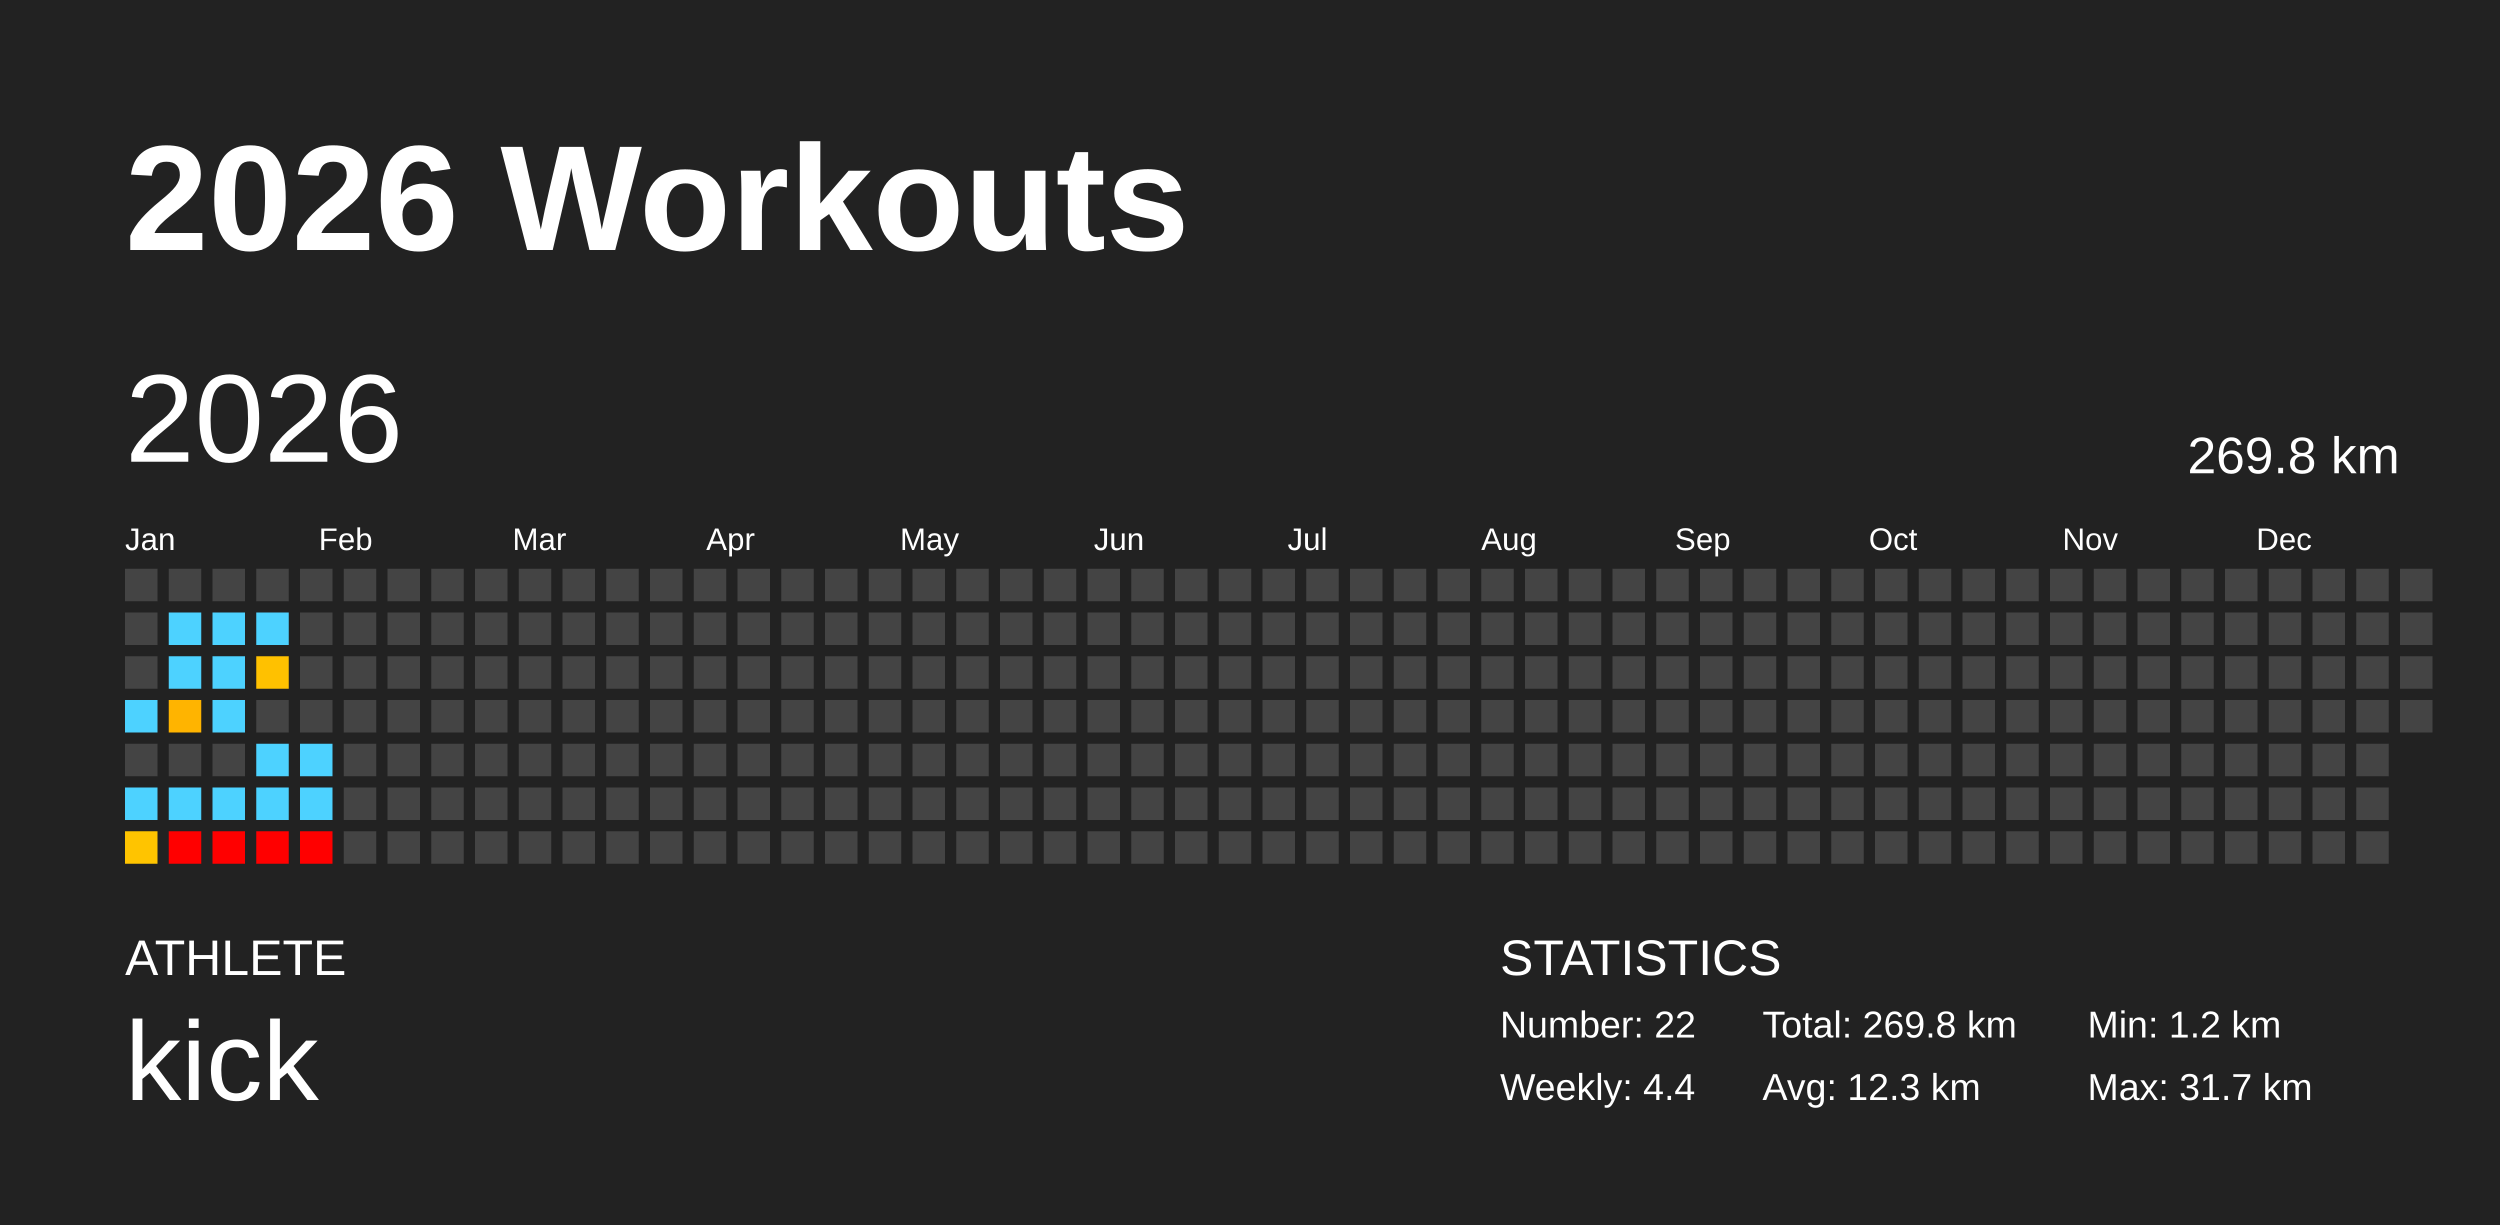
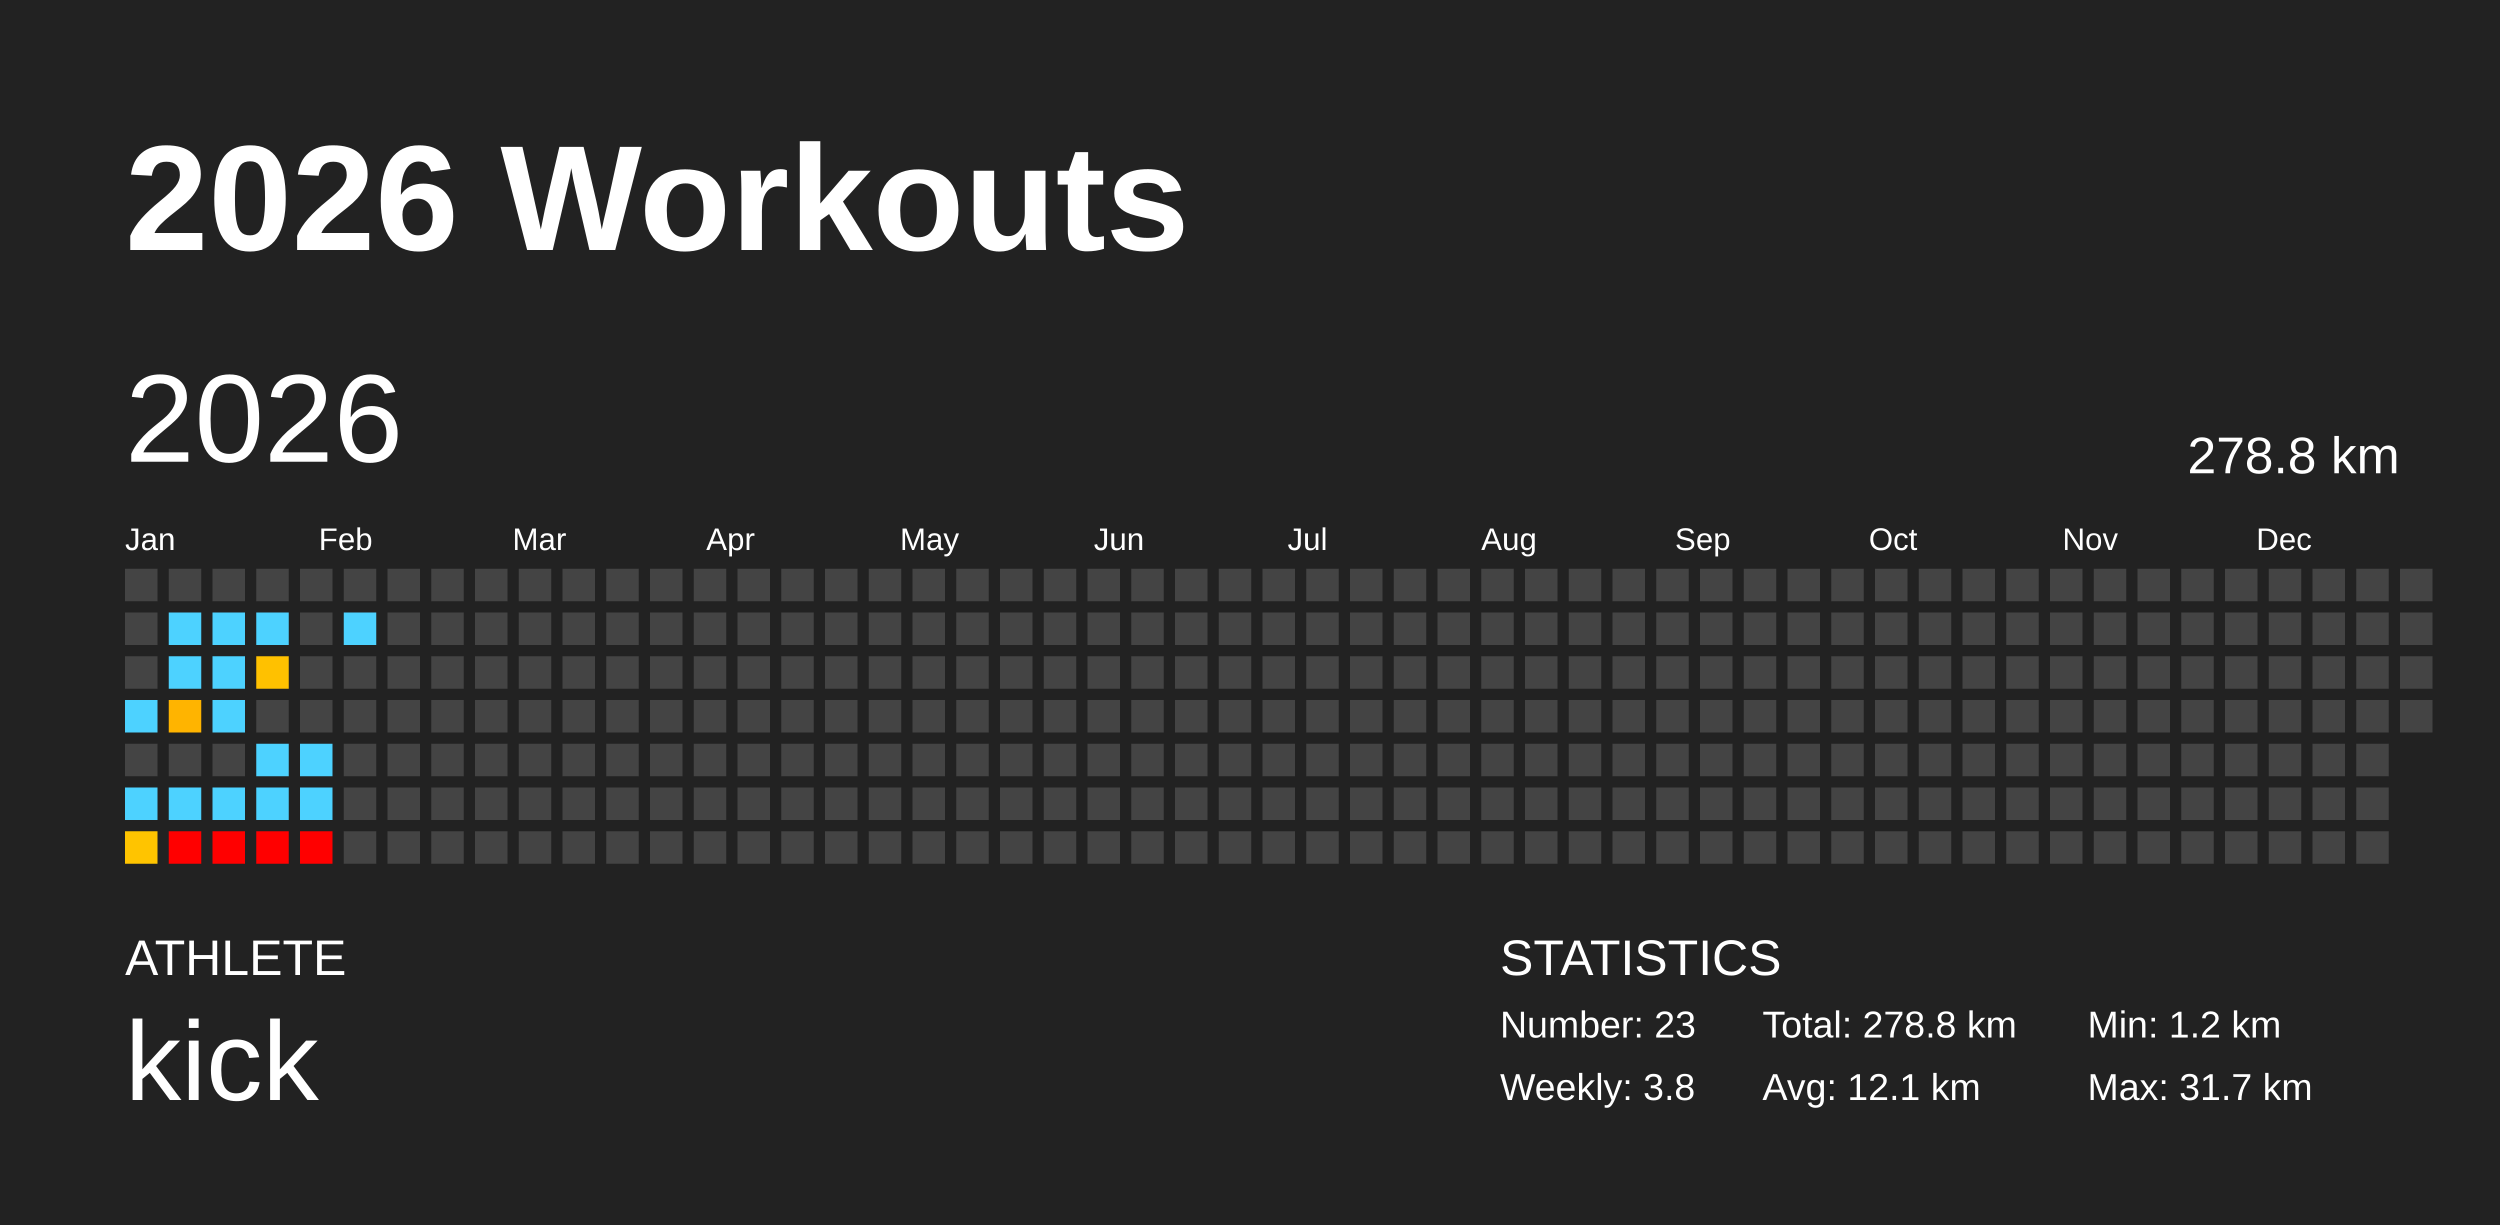
<svg xmlns="http://www.w3.org/2000/svg" baseProfile="full" height="98mm" version="1.1" viewBox="0,0,200,98" width="200mm">
  <defs />
  <rect fill="#222222" height="98" width="200" x="0" y="0" />
  <text fill="#FFFFFF" style="font-size:12px; font-family:Arial; font-weight:bold;" x="10" y="20">2026 Workouts</text>
  <text fill="#FFFFFF" style="font-size:4px; font-family:Arial" x="10" y="78">ATHLETE</text>
  <text fill="#FFFFFF" style="font-size:9px; font-family:Arial" x="10" y="88">kick</text>
  <text fill="#FFFFFF" style="font-size:4px; font-family:Arial" x="120" y="78">STATISTICS</text>
-   <text fill="#FFFFFF" style="font-size:3px; font-family:Arial" x="120" y="83">Number: 22</text>
-   <text fill="#FFFFFF" style="font-size:3px; font-family:Arial" x="120" y="88">Weekly: 4.4</text>
-   <text fill="#FFFFFF" style="font-size:3px; font-family:Arial" x="141" y="83">Total: 269.8 km</text>
-   <text fill="#FFFFFF" style="font-size:3px; font-family:Arial" x="141" y="88">Avg: 12.3 km</text>
+   <text fill="#FFFFFF" style="font-size:3px; font-family:Arial" x="120" y="83">Number: 23</text>
+   <text fill="#FFFFFF" style="font-size:3px; font-family:Arial" x="120" y="88">Weekly: 3.8</text>
+   <text fill="#FFFFFF" style="font-size:3px; font-family:Arial" x="141" y="83">Total: 278.8 km</text>
+   <text fill="#FFFFFF" style="font-size:3px; font-family:Arial" x="141" y="88">Avg: 12.1 km</text>
  <text fill="#FFFFFF" style="font-size:3px; font-family:Arial" x="167" y="83">Min: 1.2 km</text>
  <text fill="#FFFFFF" style="font-size:3px; font-family:Arial" x="167" y="88">Max: 31.7 km</text>
  <text dominant-baseline="hanging" fill="#FFFFFF" style="font-size:10.0px; font-family:Arial;" x="10" y="30">2026</text>
-   <text dominant-baseline="hanging" fill="#FFFFFF" style="font-size:4.125px; font-family:Arial;" x="175" y="35">269.8 km</text>
+   <text dominant-baseline="hanging" fill="#FFFFFF" style="font-size:4.125px; font-family:Arial;" x="175" y="35">278.8 km</text>
  <text fill="#FFFFFF" style="font-size:2.5px; font-family:Arial" x="10.0" y="44">Jan</text>
  <text fill="#FFFFFF" style="font-size:2.5px; font-family:Arial" x="25.5" y="44">Feb</text>
  <text fill="#FFFFFF" style="font-size:2.5px; font-family:Arial" x="41.0" y="44">Mar</text>
  <text fill="#FFFFFF" style="font-size:2.5px; font-family:Arial" x="56.5" y="44">Apr</text>
  <text fill="#FFFFFF" style="font-size:2.5px; font-family:Arial" x="72.0" y="44">May</text>
  <text fill="#FFFFFF" style="font-size:2.5px; font-family:Arial" x="87.5" y="44">Jun</text>
  <text fill="#FFFFFF" style="font-size:2.5px; font-family:Arial" x="103.0" y="44">Jul</text>
  <text fill="#FFFFFF" style="font-size:2.5px; font-family:Arial" x="118.5" y="44">Aug</text>
  <text fill="#FFFFFF" style="font-size:2.5px; font-family:Arial" x="134.0" y="44">Sep</text>
  <text fill="#FFFFFF" style="font-size:2.5px; font-family:Arial" x="149.5" y="44">Oct</text>
  <text fill="#FFFFFF" style="font-size:2.5px; font-family:Arial" x="165.0" y="44">Nov</text>
  <text fill="#FFFFFF" style="font-size:2.5px; font-family:Arial" x="180.5" y="44">Dec</text>
  <rect fill="#444444" height="2.6" width="2.6" x="10.0" y="45.5" />
  <rect fill="#444444" height="2.6" width="2.6" x="10.0" y="49.0" />
  <rect fill="#444444" height="2.6" width="2.6" x="10.0" y="52.5" />
  <rect fill="#4dd2ff" height="2.6" width="2.6" x="10.0" y="56.0" />
  <rect fill="#444444" height="2.6" width="2.6" x="10.0" y="59.5" />
  <rect fill="#4dd2ff" height="2.6" width="2.6" x="10.0" y="63.0" />
  <rect fill="#ffc400" height="2.6" width="2.6" x="10.0" y="66.5" />
  <rect fill="#444444" height="2.6" width="2.6" x="13.5" y="45.5" />
  <rect fill="#4dd2ff" height="2.6" width="2.6" x="13.5" y="49.0" />
  <rect fill="#4dd2ff" height="2.6" width="2.6" x="13.5" y="52.5" />
  <rect fill="#ffb400" height="2.6" width="2.6" x="13.5" y="56.0" />
  <rect fill="#444444" height="2.6" width="2.6" x="13.5" y="59.5" />
  <rect fill="#4dd2ff" height="2.6" width="2.6" x="13.5" y="63.0" />
  <rect fill="red" height="2.6" width="2.6" x="13.5" y="66.5" />
  <rect fill="#444444" height="2.6" width="2.6" x="17.0" y="45.5" />
  <rect fill="#4dd2ff" height="2.6" width="2.6" x="17.0" y="49.0" />
  <rect fill="#4dd2ff" height="2.6" width="2.6" x="17.0" y="52.5" />
  <rect fill="#4dd2ff" height="2.6" width="2.6" x="17.0" y="56.0" />
  <rect fill="#444444" height="2.6" width="2.6" x="17.0" y="59.5" />
  <rect fill="#4dd2ff" height="2.6" width="2.6" x="17.0" y="63.0" />
  <rect fill="red" height="2.6" width="2.6" x="17.0" y="66.5" />
  <rect fill="#444444" height="2.6" width="2.6" x="20.5" y="45.5" />
  <rect fill="#4dd2ff" height="2.6" width="2.6" x="20.5" y="49.0" />
  <rect fill="#ffc100" height="2.6" width="2.6" x="20.5" y="52.5" />
  <rect fill="#444444" height="2.6" width="2.6" x="20.5" y="56.0" />
  <rect fill="#4dd2ff" height="2.6" width="2.6" x="20.5" y="59.5" />
  <rect fill="#4dd2ff" height="2.6" width="2.6" x="20.5" y="63.0" />
  <rect fill="red" height="2.6" width="2.6" x="20.5" y="66.5" />
  <rect fill="#444444" height="2.6" width="2.6" x="24.0" y="45.5" />
  <rect fill="#444444" height="2.6" width="2.6" x="24.0" y="49.0" />
  <rect fill="#444444" height="2.6" width="2.6" x="24.0" y="52.5" />
  <rect fill="#444444" height="2.6" width="2.6" x="24.0" y="56.0" />
  <rect fill="#4dd2ff" height="2.6" width="2.6" x="24.0" y="59.5" />
  <rect fill="#4dd2ff" height="2.6" width="2.6" x="24.0" y="63.0" />
  <rect fill="red" height="2.6" width="2.6" x="24.0" y="66.5" />
  <rect fill="#444444" height="2.6" width="2.6" x="27.5" y="45.5" />
-   <rect fill="#444444" height="2.6" width="2.6" x="27.5" y="49.0" />
+   <rect fill="#4dd2ff" height="2.6" width="2.6" x="27.5" y="49.0" />
  <rect fill="#444444" height="2.6" width="2.6" x="27.5" y="52.5" />
  <rect fill="#444444" height="2.6" width="2.6" x="27.5" y="56.0" />
  <rect fill="#444444" height="2.6" width="2.6" x="27.5" y="59.5" />
  <rect fill="#444444" height="2.6" width="2.6" x="27.5" y="63.0" />
  <rect fill="#444444" height="2.6" width="2.6" x="27.5" y="66.5" />
  <rect fill="#444444" height="2.6" width="2.6" x="31.0" y="45.5" />
  <rect fill="#444444" height="2.6" width="2.6" x="31.0" y="49.0" />
  <rect fill="#444444" height="2.6" width="2.6" x="31.0" y="52.5" />
  <rect fill="#444444" height="2.6" width="2.6" x="31.0" y="56.0" />
  <rect fill="#444444" height="2.6" width="2.6" x="31.0" y="59.5" />
  <rect fill="#444444" height="2.6" width="2.6" x="31.0" y="63.0" />
  <rect fill="#444444" height="2.6" width="2.6" x="31.0" y="66.5" />
  <rect fill="#444444" height="2.6" width="2.6" x="34.5" y="45.5" />
  <rect fill="#444444" height="2.6" width="2.6" x="34.5" y="49.0" />
  <rect fill="#444444" height="2.6" width="2.6" x="34.5" y="52.5" />
  <rect fill="#444444" height="2.6" width="2.6" x="34.5" y="56.0" />
  <rect fill="#444444" height="2.6" width="2.6" x="34.5" y="59.5" />
  <rect fill="#444444" height="2.6" width="2.6" x="34.5" y="63.0" />
  <rect fill="#444444" height="2.6" width="2.6" x="34.5" y="66.5" />
  <rect fill="#444444" height="2.6" width="2.6" x="38.0" y="45.5" />
  <rect fill="#444444" height="2.6" width="2.6" x="38.0" y="49.0" />
  <rect fill="#444444" height="2.6" width="2.6" x="38.0" y="52.5" />
  <rect fill="#444444" height="2.6" width="2.6" x="38.0" y="56.0" />
  <rect fill="#444444" height="2.6" width="2.6" x="38.0" y="59.5" />
  <rect fill="#444444" height="2.6" width="2.6" x="38.0" y="63.0" />
  <rect fill="#444444" height="2.6" width="2.6" x="38.0" y="66.5" />
  <rect fill="#444444" height="2.6" width="2.6" x="41.5" y="45.5" />
  <rect fill="#444444" height="2.6" width="2.6" x="41.5" y="49.0" />
  <rect fill="#444444" height="2.6" width="2.6" x="41.5" y="52.5" />
  <rect fill="#444444" height="2.6" width="2.6" x="41.5" y="56.0" />
  <rect fill="#444444" height="2.6" width="2.6" x="41.5" y="59.5" />
  <rect fill="#444444" height="2.6" width="2.6" x="41.5" y="63.0" />
  <rect fill="#444444" height="2.6" width="2.6" x="41.5" y="66.5" />
  <rect fill="#444444" height="2.6" width="2.6" x="45.0" y="45.5" />
  <rect fill="#444444" height="2.6" width="2.6" x="45.0" y="49.0" />
  <rect fill="#444444" height="2.6" width="2.6" x="45.0" y="52.5" />
  <rect fill="#444444" height="2.6" width="2.6" x="45.0" y="56.0" />
  <rect fill="#444444" height="2.6" width="2.6" x="45.0" y="59.5" />
  <rect fill="#444444" height="2.6" width="2.6" x="45.0" y="63.0" />
  <rect fill="#444444" height="2.6" width="2.6" x="45.0" y="66.5" />
  <rect fill="#444444" height="2.6" width="2.6" x="48.5" y="45.5" />
  <rect fill="#444444" height="2.6" width="2.6" x="48.5" y="49.0" />
  <rect fill="#444444" height="2.6" width="2.6" x="48.5" y="52.5" />
  <rect fill="#444444" height="2.6" width="2.6" x="48.5" y="56.0" />
  <rect fill="#444444" height="2.6" width="2.6" x="48.5" y="59.5" />
  <rect fill="#444444" height="2.6" width="2.6" x="48.5" y="63.0" />
  <rect fill="#444444" height="2.6" width="2.6" x="48.5" y="66.5" />
  <rect fill="#444444" height="2.6" width="2.6" x="52.0" y="45.5" />
  <rect fill="#444444" height="2.6" width="2.6" x="52.0" y="49.0" />
  <rect fill="#444444" height="2.6" width="2.6" x="52.0" y="52.5" />
  <rect fill="#444444" height="2.6" width="2.6" x="52.0" y="56.0" />
  <rect fill="#444444" height="2.6" width="2.6" x="52.0" y="59.5" />
  <rect fill="#444444" height="2.6" width="2.6" x="52.0" y="63.0" />
  <rect fill="#444444" height="2.6" width="2.6" x="52.0" y="66.5" />
  <rect fill="#444444" height="2.6" width="2.6" x="55.5" y="45.5" />
  <rect fill="#444444" height="2.6" width="2.6" x="55.5" y="49.0" />
  <rect fill="#444444" height="2.6" width="2.6" x="55.5" y="52.5" />
  <rect fill="#444444" height="2.6" width="2.6" x="55.5" y="56.0" />
  <rect fill="#444444" height="2.6" width="2.6" x="55.5" y="59.5" />
  <rect fill="#444444" height="2.6" width="2.6" x="55.5" y="63.0" />
  <rect fill="#444444" height="2.6" width="2.6" x="55.5" y="66.5" />
  <rect fill="#444444" height="2.6" width="2.6" x="59.0" y="45.5" />
  <rect fill="#444444" height="2.6" width="2.6" x="59.0" y="49.0" />
  <rect fill="#444444" height="2.6" width="2.6" x="59.0" y="52.5" />
  <rect fill="#444444" height="2.6" width="2.6" x="59.0" y="56.0" />
  <rect fill="#444444" height="2.6" width="2.6" x="59.0" y="59.5" />
  <rect fill="#444444" height="2.6" width="2.6" x="59.0" y="63.0" />
  <rect fill="#444444" height="2.6" width="2.6" x="59.0" y="66.5" />
  <rect fill="#444444" height="2.6" width="2.6" x="62.5" y="45.5" />
  <rect fill="#444444" height="2.6" width="2.6" x="62.5" y="49.0" />
  <rect fill="#444444" height="2.6" width="2.6" x="62.5" y="52.5" />
  <rect fill="#444444" height="2.6" width="2.6" x="62.5" y="56.0" />
  <rect fill="#444444" height="2.6" width="2.6" x="62.5" y="59.5" />
  <rect fill="#444444" height="2.6" width="2.6" x="62.5" y="63.0" />
  <rect fill="#444444" height="2.6" width="2.6" x="62.5" y="66.5" />
  <rect fill="#444444" height="2.6" width="2.6" x="66.0" y="45.5" />
  <rect fill="#444444" height="2.6" width="2.6" x="66.0" y="49.0" />
  <rect fill="#444444" height="2.6" width="2.6" x="66.0" y="52.5" />
  <rect fill="#444444" height="2.6" width="2.6" x="66.0" y="56.0" />
  <rect fill="#444444" height="2.6" width="2.6" x="66.0" y="59.5" />
  <rect fill="#444444" height="2.6" width="2.6" x="66.0" y="63.0" />
  <rect fill="#444444" height="2.6" width="2.6" x="66.0" y="66.5" />
  <rect fill="#444444" height="2.6" width="2.6" x="69.5" y="45.5" />
  <rect fill="#444444" height="2.6" width="2.6" x="69.5" y="49.0" />
  <rect fill="#444444" height="2.6" width="2.6" x="69.5" y="52.5" />
  <rect fill="#444444" height="2.6" width="2.6" x="69.5" y="56.0" />
  <rect fill="#444444" height="2.6" width="2.6" x="69.5" y="59.5" />
  <rect fill="#444444" height="2.6" width="2.6" x="69.5" y="63.0" />
  <rect fill="#444444" height="2.6" width="2.6" x="69.5" y="66.5" />
  <rect fill="#444444" height="2.6" width="2.6" x="73.0" y="45.5" />
  <rect fill="#444444" height="2.6" width="2.6" x="73.0" y="49.0" />
  <rect fill="#444444" height="2.6" width="2.6" x="73.0" y="52.5" />
  <rect fill="#444444" height="2.6" width="2.6" x="73.0" y="56.0" />
  <rect fill="#444444" height="2.6" width="2.6" x="73.0" y="59.5" />
  <rect fill="#444444" height="2.6" width="2.6" x="73.0" y="63.0" />
  <rect fill="#444444" height="2.6" width="2.6" x="73.0" y="66.5" />
  <rect fill="#444444" height="2.6" width="2.6" x="76.5" y="45.5" />
  <rect fill="#444444" height="2.6" width="2.6" x="76.5" y="49.0" />
  <rect fill="#444444" height="2.6" width="2.6" x="76.5" y="52.5" />
  <rect fill="#444444" height="2.6" width="2.6" x="76.5" y="56.0" />
  <rect fill="#444444" height="2.6" width="2.6" x="76.5" y="59.5" />
  <rect fill="#444444" height="2.6" width="2.6" x="76.5" y="63.0" />
  <rect fill="#444444" height="2.6" width="2.6" x="76.5" y="66.5" />
  <rect fill="#444444" height="2.6" width="2.6" x="80.0" y="45.5" />
  <rect fill="#444444" height="2.6" width="2.6" x="80.0" y="49.0" />
  <rect fill="#444444" height="2.6" width="2.6" x="80.0" y="52.5" />
  <rect fill="#444444" height="2.6" width="2.6" x="80.0" y="56.0" />
  <rect fill="#444444" height="2.6" width="2.6" x="80.0" y="59.5" />
  <rect fill="#444444" height="2.6" width="2.6" x="80.0" y="63.0" />
  <rect fill="#444444" height="2.6" width="2.6" x="80.0" y="66.5" />
  <rect fill="#444444" height="2.6" width="2.6" x="83.5" y="45.5" />
  <rect fill="#444444" height="2.6" width="2.6" x="83.5" y="49.0" />
  <rect fill="#444444" height="2.6" width="2.6" x="83.5" y="52.5" />
  <rect fill="#444444" height="2.6" width="2.6" x="83.5" y="56.0" />
  <rect fill="#444444" height="2.6" width="2.6" x="83.5" y="59.5" />
  <rect fill="#444444" height="2.6" width="2.6" x="83.5" y="63.0" />
  <rect fill="#444444" height="2.6" width="2.6" x="83.5" y="66.5" />
  <rect fill="#444444" height="2.6" width="2.6" x="87.0" y="45.5" />
  <rect fill="#444444" height="2.6" width="2.6" x="87.0" y="49.0" />
  <rect fill="#444444" height="2.6" width="2.6" x="87.0" y="52.5" />
  <rect fill="#444444" height="2.6" width="2.6" x="87.0" y="56.0" />
  <rect fill="#444444" height="2.6" width="2.6" x="87.0" y="59.5" />
  <rect fill="#444444" height="2.6" width="2.6" x="87.0" y="63.0" />
  <rect fill="#444444" height="2.6" width="2.6" x="87.0" y="66.5" />
  <rect fill="#444444" height="2.6" width="2.6" x="90.5" y="45.5" />
  <rect fill="#444444" height="2.6" width="2.6" x="90.5" y="49.0" />
  <rect fill="#444444" height="2.6" width="2.6" x="90.5" y="52.5" />
  <rect fill="#444444" height="2.6" width="2.6" x="90.5" y="56.0" />
  <rect fill="#444444" height="2.6" width="2.6" x="90.5" y="59.5" />
  <rect fill="#444444" height="2.6" width="2.6" x="90.5" y="63.0" />
  <rect fill="#444444" height="2.6" width="2.6" x="90.5" y="66.5" />
  <rect fill="#444444" height="2.6" width="2.6" x="94.0" y="45.5" />
  <rect fill="#444444" height="2.6" width="2.6" x="94.0" y="49.0" />
  <rect fill="#444444" height="2.6" width="2.6" x="94.0" y="52.5" />
  <rect fill="#444444" height="2.6" width="2.6" x="94.0" y="56.0" />
  <rect fill="#444444" height="2.6" width="2.6" x="94.0" y="59.5" />
  <rect fill="#444444" height="2.6" width="2.6" x="94.0" y="63.0" />
  <rect fill="#444444" height="2.6" width="2.6" x="94.0" y="66.5" />
  <rect fill="#444444" height="2.6" width="2.6" x="97.5" y="45.5" />
  <rect fill="#444444" height="2.6" width="2.6" x="97.5" y="49.0" />
  <rect fill="#444444" height="2.6" width="2.6" x="97.5" y="52.5" />
  <rect fill="#444444" height="2.6" width="2.6" x="97.5" y="56.0" />
  <rect fill="#444444" height="2.6" width="2.6" x="97.5" y="59.5" />
  <rect fill="#444444" height="2.6" width="2.6" x="97.5" y="63.0" />
  <rect fill="#444444" height="2.6" width="2.6" x="97.5" y="66.5" />
  <rect fill="#444444" height="2.6" width="2.6" x="101.0" y="45.5" />
  <rect fill="#444444" height="2.6" width="2.6" x="101.0" y="49.0" />
  <rect fill="#444444" height="2.6" width="2.6" x="101.0" y="52.5" />
  <rect fill="#444444" height="2.6" width="2.6" x="101.0" y="56.0" />
  <rect fill="#444444" height="2.6" width="2.6" x="101.0" y="59.5" />
  <rect fill="#444444" height="2.6" width="2.6" x="101.0" y="63.0" />
  <rect fill="#444444" height="2.6" width="2.6" x="101.0" y="66.5" />
  <rect fill="#444444" height="2.6" width="2.6" x="104.5" y="45.5" />
  <rect fill="#444444" height="2.6" width="2.6" x="104.5" y="49.0" />
  <rect fill="#444444" height="2.6" width="2.6" x="104.5" y="52.5" />
  <rect fill="#444444" height="2.6" width="2.6" x="104.5" y="56.0" />
  <rect fill="#444444" height="2.6" width="2.6" x="104.5" y="59.5" />
  <rect fill="#444444" height="2.6" width="2.6" x="104.5" y="63.0" />
  <rect fill="#444444" height="2.6" width="2.6" x="104.5" y="66.5" />
  <rect fill="#444444" height="2.6" width="2.6" x="108.0" y="45.5" />
  <rect fill="#444444" height="2.6" width="2.6" x="108.0" y="49.0" />
  <rect fill="#444444" height="2.6" width="2.6" x="108.0" y="52.5" />
  <rect fill="#444444" height="2.6" width="2.6" x="108.0" y="56.0" />
  <rect fill="#444444" height="2.6" width="2.6" x="108.0" y="59.5" />
  <rect fill="#444444" height="2.6" width="2.6" x="108.0" y="63.0" />
  <rect fill="#444444" height="2.6" width="2.6" x="108.0" y="66.5" />
  <rect fill="#444444" height="2.6" width="2.6" x="111.5" y="45.5" />
  <rect fill="#444444" height="2.6" width="2.6" x="111.5" y="49.0" />
  <rect fill="#444444" height="2.6" width="2.6" x="111.5" y="52.5" />
  <rect fill="#444444" height="2.6" width="2.6" x="111.5" y="56.0" />
  <rect fill="#444444" height="2.6" width="2.6" x="111.5" y="59.5" />
  <rect fill="#444444" height="2.6" width="2.6" x="111.5" y="63.0" />
  <rect fill="#444444" height="2.6" width="2.6" x="111.5" y="66.5" />
  <rect fill="#444444" height="2.6" width="2.6" x="115.0" y="45.5" />
  <rect fill="#444444" height="2.6" width="2.6" x="115.0" y="49.0" />
  <rect fill="#444444" height="2.6" width="2.6" x="115.0" y="52.5" />
  <rect fill="#444444" height="2.6" width="2.6" x="115.0" y="56.0" />
  <rect fill="#444444" height="2.6" width="2.6" x="115.0" y="59.5" />
  <rect fill="#444444" height="2.6" width="2.6" x="115.0" y="63.0" />
  <rect fill="#444444" height="2.6" width="2.6" x="115.0" y="66.5" />
  <rect fill="#444444" height="2.6" width="2.6" x="118.5" y="45.5" />
  <rect fill="#444444" height="2.6" width="2.6" x="118.5" y="49.0" />
  <rect fill="#444444" height="2.6" width="2.6" x="118.5" y="52.5" />
  <rect fill="#444444" height="2.6" width="2.6" x="118.5" y="56.0" />
  <rect fill="#444444" height="2.6" width="2.6" x="118.5" y="59.5" />
  <rect fill="#444444" height="2.6" width="2.6" x="118.5" y="63.0" />
  <rect fill="#444444" height="2.6" width="2.6" x="118.5" y="66.5" />
  <rect fill="#444444" height="2.6" width="2.6" x="122.0" y="45.5" />
  <rect fill="#444444" height="2.6" width="2.6" x="122.0" y="49.0" />
  <rect fill="#444444" height="2.6" width="2.6" x="122.0" y="52.5" />
  <rect fill="#444444" height="2.6" width="2.6" x="122.0" y="56.0" />
  <rect fill="#444444" height="2.6" width="2.6" x="122.0" y="59.5" />
  <rect fill="#444444" height="2.6" width="2.6" x="122.0" y="63.0" />
  <rect fill="#444444" height="2.6" width="2.6" x="122.0" y="66.5" />
  <rect fill="#444444" height="2.6" width="2.6" x="125.5" y="45.5" />
  <rect fill="#444444" height="2.6" width="2.6" x="125.5" y="49.0" />
  <rect fill="#444444" height="2.6" width="2.6" x="125.5" y="52.5" />
  <rect fill="#444444" height="2.6" width="2.6" x="125.5" y="56.0" />
  <rect fill="#444444" height="2.6" width="2.6" x="125.5" y="59.5" />
  <rect fill="#444444" height="2.6" width="2.6" x="125.5" y="63.0" />
  <rect fill="#444444" height="2.6" width="2.6" x="125.5" y="66.5" />
  <rect fill="#444444" height="2.6" width="2.6" x="129.0" y="45.5" />
  <rect fill="#444444" height="2.6" width="2.6" x="129.0" y="49.0" />
  <rect fill="#444444" height="2.6" width="2.6" x="129.0" y="52.5" />
  <rect fill="#444444" height="2.6" width="2.6" x="129.0" y="56.0" />
  <rect fill="#444444" height="2.6" width="2.6" x="129.0" y="59.5" />
  <rect fill="#444444" height="2.6" width="2.6" x="129.0" y="63.0" />
  <rect fill="#444444" height="2.6" width="2.6" x="129.0" y="66.5" />
  <rect fill="#444444" height="2.6" width="2.6" x="132.5" y="45.5" />
  <rect fill="#444444" height="2.6" width="2.6" x="132.5" y="49.0" />
  <rect fill="#444444" height="2.6" width="2.6" x="132.5" y="52.5" />
  <rect fill="#444444" height="2.6" width="2.6" x="132.5" y="56.0" />
  <rect fill="#444444" height="2.6" width="2.6" x="132.5" y="59.5" />
  <rect fill="#444444" height="2.6" width="2.6" x="132.5" y="63.0" />
  <rect fill="#444444" height="2.6" width="2.6" x="132.5" y="66.5" />
  <rect fill="#444444" height="2.6" width="2.6" x="136.0" y="45.5" />
  <rect fill="#444444" height="2.6" width="2.6" x="136.0" y="49.0" />
  <rect fill="#444444" height="2.6" width="2.6" x="136.0" y="52.5" />
  <rect fill="#444444" height="2.6" width="2.6" x="136.0" y="56.0" />
  <rect fill="#444444" height="2.6" width="2.6" x="136.0" y="59.5" />
  <rect fill="#444444" height="2.6" width="2.6" x="136.0" y="63.0" />
  <rect fill="#444444" height="2.6" width="2.6" x="136.0" y="66.5" />
  <rect fill="#444444" height="2.6" width="2.6" x="139.5" y="45.5" />
  <rect fill="#444444" height="2.6" width="2.6" x="139.5" y="49.0" />
  <rect fill="#444444" height="2.6" width="2.6" x="139.5" y="52.5" />
  <rect fill="#444444" height="2.6" width="2.6" x="139.5" y="56.0" />
  <rect fill="#444444" height="2.6" width="2.6" x="139.5" y="59.5" />
  <rect fill="#444444" height="2.6" width="2.6" x="139.5" y="63.0" />
  <rect fill="#444444" height="2.6" width="2.6" x="139.5" y="66.5" />
  <rect fill="#444444" height="2.6" width="2.6" x="143.0" y="45.5" />
  <rect fill="#444444" height="2.6" width="2.6" x="143.0" y="49.0" />
  <rect fill="#444444" height="2.6" width="2.6" x="143.0" y="52.5" />
  <rect fill="#444444" height="2.6" width="2.6" x="143.0" y="56.0" />
  <rect fill="#444444" height="2.6" width="2.6" x="143.0" y="59.5" />
  <rect fill="#444444" height="2.6" width="2.6" x="143.0" y="63.0" />
  <rect fill="#444444" height="2.6" width="2.6" x="143.0" y="66.5" />
  <rect fill="#444444" height="2.6" width="2.6" x="146.5" y="45.5" />
  <rect fill="#444444" height="2.6" width="2.6" x="146.5" y="49.0" />
  <rect fill="#444444" height="2.6" width="2.6" x="146.5" y="52.5" />
  <rect fill="#444444" height="2.6" width="2.6" x="146.5" y="56.0" />
  <rect fill="#444444" height="2.6" width="2.6" x="146.5" y="59.5" />
  <rect fill="#444444" height="2.6" width="2.6" x="146.5" y="63.0" />
  <rect fill="#444444" height="2.6" width="2.6" x="146.5" y="66.5" />
  <rect fill="#444444" height="2.6" width="2.6" x="150.0" y="45.5" />
  <rect fill="#444444" height="2.6" width="2.6" x="150.0" y="49.0" />
  <rect fill="#444444" height="2.6" width="2.6" x="150.0" y="52.5" />
  <rect fill="#444444" height="2.6" width="2.6" x="150.0" y="56.0" />
  <rect fill="#444444" height="2.6" width="2.6" x="150.0" y="59.5" />
  <rect fill="#444444" height="2.6" width="2.6" x="150.0" y="63.0" />
  <rect fill="#444444" height="2.6" width="2.6" x="150.0" y="66.5" />
  <rect fill="#444444" height="2.6" width="2.6" x="153.5" y="45.5" />
  <rect fill="#444444" height="2.6" width="2.6" x="153.5" y="49.0" />
  <rect fill="#444444" height="2.6" width="2.6" x="153.5" y="52.5" />
  <rect fill="#444444" height="2.6" width="2.6" x="153.5" y="56.0" />
  <rect fill="#444444" height="2.6" width="2.6" x="153.5" y="59.5" />
  <rect fill="#444444" height="2.6" width="2.6" x="153.5" y="63.0" />
  <rect fill="#444444" height="2.6" width="2.6" x="153.5" y="66.5" />
  <rect fill="#444444" height="2.6" width="2.6" x="157.0" y="45.5" />
  <rect fill="#444444" height="2.6" width="2.6" x="157.0" y="49.0" />
  <rect fill="#444444" height="2.6" width="2.6" x="157.0" y="52.5" />
  <rect fill="#444444" height="2.6" width="2.6" x="157.0" y="56.0" />
  <rect fill="#444444" height="2.6" width="2.6" x="157.0" y="59.5" />
  <rect fill="#444444" height="2.6" width="2.6" x="157.0" y="63.0" />
  <rect fill="#444444" height="2.6" width="2.6" x="157.0" y="66.5" />
  <rect fill="#444444" height="2.6" width="2.6" x="160.5" y="45.5" />
  <rect fill="#444444" height="2.6" width="2.6" x="160.5" y="49.0" />
  <rect fill="#444444" height="2.6" width="2.6" x="160.5" y="52.5" />
  <rect fill="#444444" height="2.6" width="2.6" x="160.5" y="56.0" />
  <rect fill="#444444" height="2.6" width="2.6" x="160.5" y="59.5" />
  <rect fill="#444444" height="2.6" width="2.6" x="160.5" y="63.0" />
  <rect fill="#444444" height="2.6" width="2.6" x="160.5" y="66.5" />
  <rect fill="#444444" height="2.6" width="2.6" x="164.0" y="45.5" />
  <rect fill="#444444" height="2.6" width="2.6" x="164.0" y="49.0" />
  <rect fill="#444444" height="2.6" width="2.6" x="164.0" y="52.5" />
  <rect fill="#444444" height="2.6" width="2.6" x="164.0" y="56.0" />
  <rect fill="#444444" height="2.6" width="2.6" x="164.0" y="59.5" />
  <rect fill="#444444" height="2.6" width="2.6" x="164.0" y="63.0" />
  <rect fill="#444444" height="2.6" width="2.6" x="164.0" y="66.5" />
  <rect fill="#444444" height="2.6" width="2.6" x="167.5" y="45.5" />
  <rect fill="#444444" height="2.6" width="2.6" x="167.5" y="49.0" />
  <rect fill="#444444" height="2.6" width="2.6" x="167.5" y="52.5" />
  <rect fill="#444444" height="2.6" width="2.6" x="167.5" y="56.0" />
  <rect fill="#444444" height="2.6" width="2.6" x="167.5" y="59.5" />
  <rect fill="#444444" height="2.6" width="2.6" x="167.5" y="63.0" />
  <rect fill="#444444" height="2.6" width="2.6" x="167.5" y="66.5" />
  <rect fill="#444444" height="2.6" width="2.6" x="171.0" y="45.5" />
  <rect fill="#444444" height="2.6" width="2.6" x="171.0" y="49.0" />
  <rect fill="#444444" height="2.6" width="2.6" x="171.0" y="52.5" />
  <rect fill="#444444" height="2.6" width="2.6" x="171.0" y="56.0" />
  <rect fill="#444444" height="2.6" width="2.6" x="171.0" y="59.5" />
  <rect fill="#444444" height="2.6" width="2.6" x="171.0" y="63.0" />
  <rect fill="#444444" height="2.6" width="2.6" x="171.0" y="66.5" />
  <rect fill="#444444" height="2.6" width="2.6" x="174.5" y="45.5" />
  <rect fill="#444444" height="2.6" width="2.6" x="174.5" y="49.0" />
  <rect fill="#444444" height="2.6" width="2.6" x="174.5" y="52.5" />
  <rect fill="#444444" height="2.6" width="2.6" x="174.5" y="56.0" />
  <rect fill="#444444" height="2.6" width="2.6" x="174.5" y="59.5" />
  <rect fill="#444444" height="2.6" width="2.6" x="174.5" y="63.0" />
  <rect fill="#444444" height="2.6" width="2.6" x="174.5" y="66.5" />
  <rect fill="#444444" height="2.6" width="2.6" x="178.0" y="45.5" />
  <rect fill="#444444" height="2.6" width="2.6" x="178.0" y="49.0" />
  <rect fill="#444444" height="2.6" width="2.6" x="178.0" y="52.5" />
  <rect fill="#444444" height="2.6" width="2.6" x="178.0" y="56.0" />
  <rect fill="#444444" height="2.6" width="2.6" x="178.0" y="59.5" />
  <rect fill="#444444" height="2.6" width="2.6" x="178.0" y="63.0" />
  <rect fill="#444444" height="2.6" width="2.6" x="178.0" y="66.5" />
  <rect fill="#444444" height="2.6" width="2.6" x="181.5" y="45.5" />
  <rect fill="#444444" height="2.6" width="2.6" x="181.5" y="49.0" />
  <rect fill="#444444" height="2.6" width="2.6" x="181.5" y="52.5" />
  <rect fill="#444444" height="2.6" width="2.6" x="181.5" y="56.0" />
  <rect fill="#444444" height="2.6" width="2.6" x="181.5" y="59.5" />
  <rect fill="#444444" height="2.6" width="2.6" x="181.5" y="63.0" />
  <rect fill="#444444" height="2.6" width="2.6" x="181.5" y="66.5" />
  <rect fill="#444444" height="2.6" width="2.6" x="185.0" y="45.5" />
  <rect fill="#444444" height="2.6" width="2.6" x="185.0" y="49.0" />
  <rect fill="#444444" height="2.6" width="2.6" x="185.0" y="52.5" />
  <rect fill="#444444" height="2.6" width="2.6" x="185.0" y="56.0" />
  <rect fill="#444444" height="2.6" width="2.6" x="185.0" y="59.5" />
  <rect fill="#444444" height="2.6" width="2.6" x="185.0" y="63.0" />
  <rect fill="#444444" height="2.6" width="2.6" x="185.0" y="66.5" />
  <rect fill="#444444" height="2.6" width="2.6" x="188.5" y="45.5" />
  <rect fill="#444444" height="2.6" width="2.6" x="188.5" y="49.0" />
  <rect fill="#444444" height="2.6" width="2.6" x="188.5" y="52.5" />
  <rect fill="#444444" height="2.6" width="2.6" x="188.5" y="56.0" />
  <rect fill="#444444" height="2.6" width="2.6" x="188.5" y="59.5" />
  <rect fill="#444444" height="2.6" width="2.6" x="188.5" y="63.0" />
  <rect fill="#444444" height="2.6" width="2.6" x="188.5" y="66.5" />
  <rect fill="#444444" height="2.6" width="2.6" x="192.0" y="45.5" />
  <rect fill="#444444" height="2.6" width="2.6" x="192.0" y="49.0" />
  <rect fill="#444444" height="2.6" width="2.6" x="192.0" y="52.5" />
  <rect fill="#444444" height="2.6" width="2.6" x="192.0" y="56.0" />
</svg>
